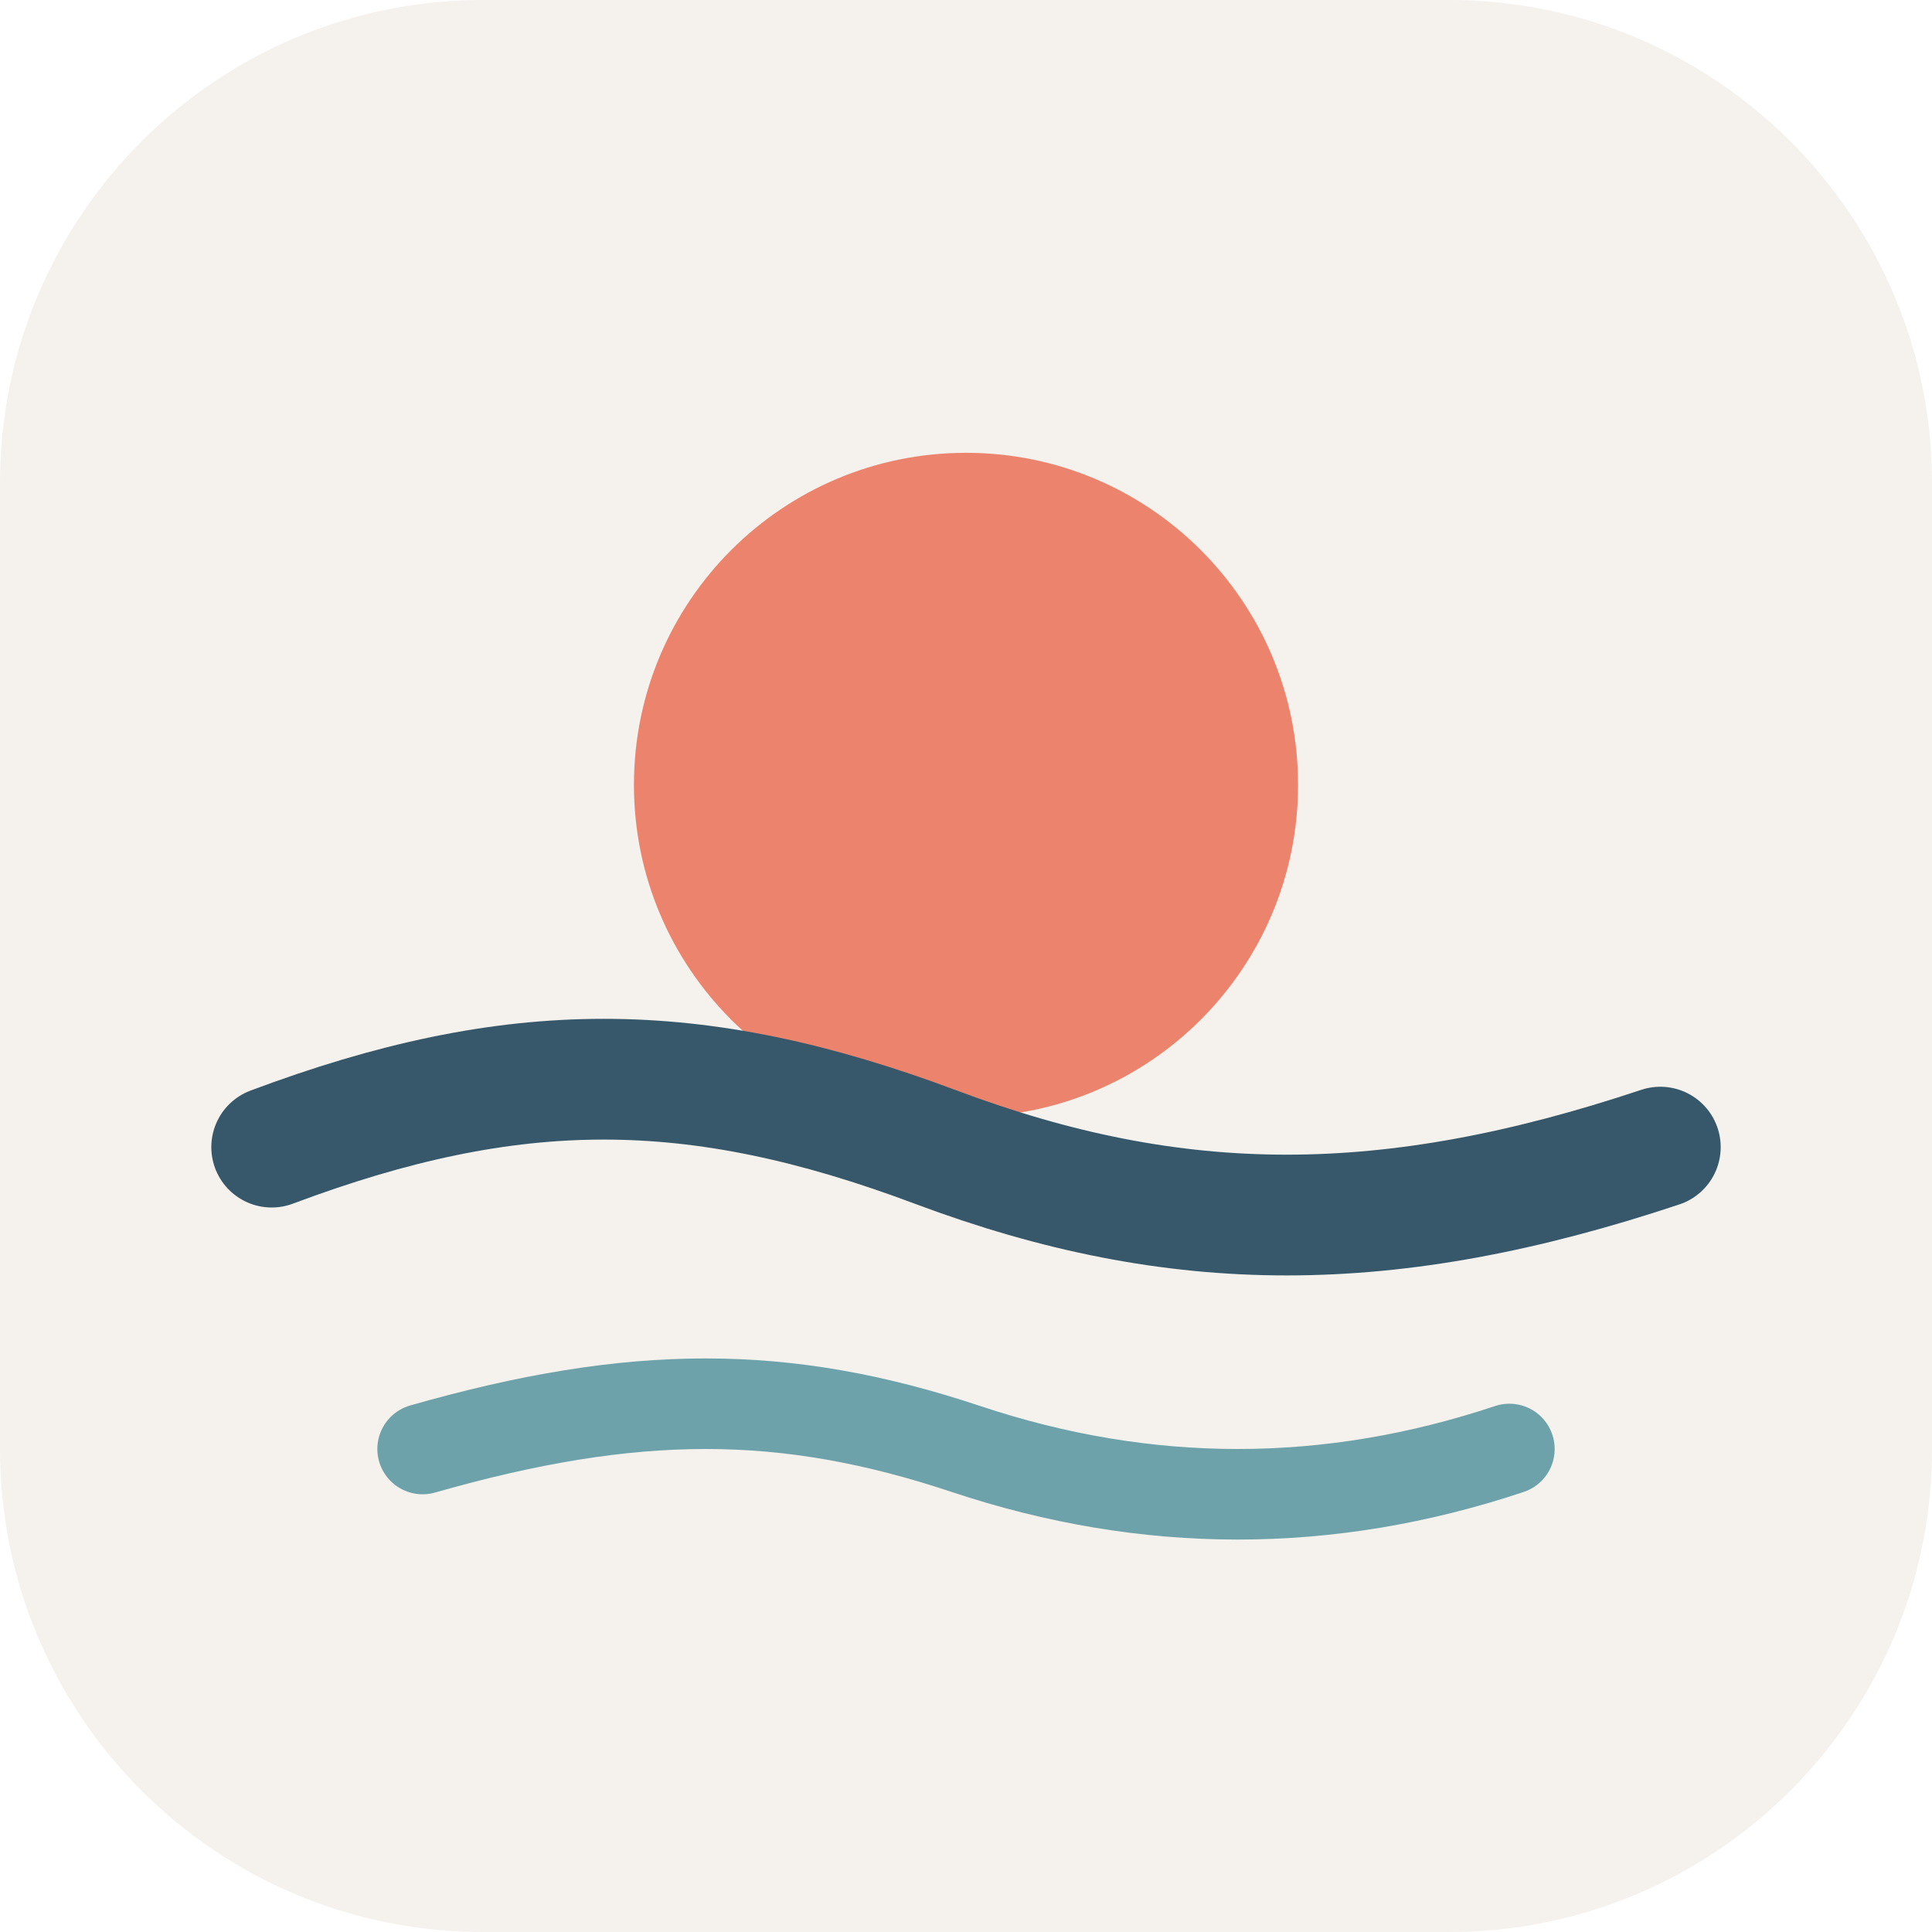
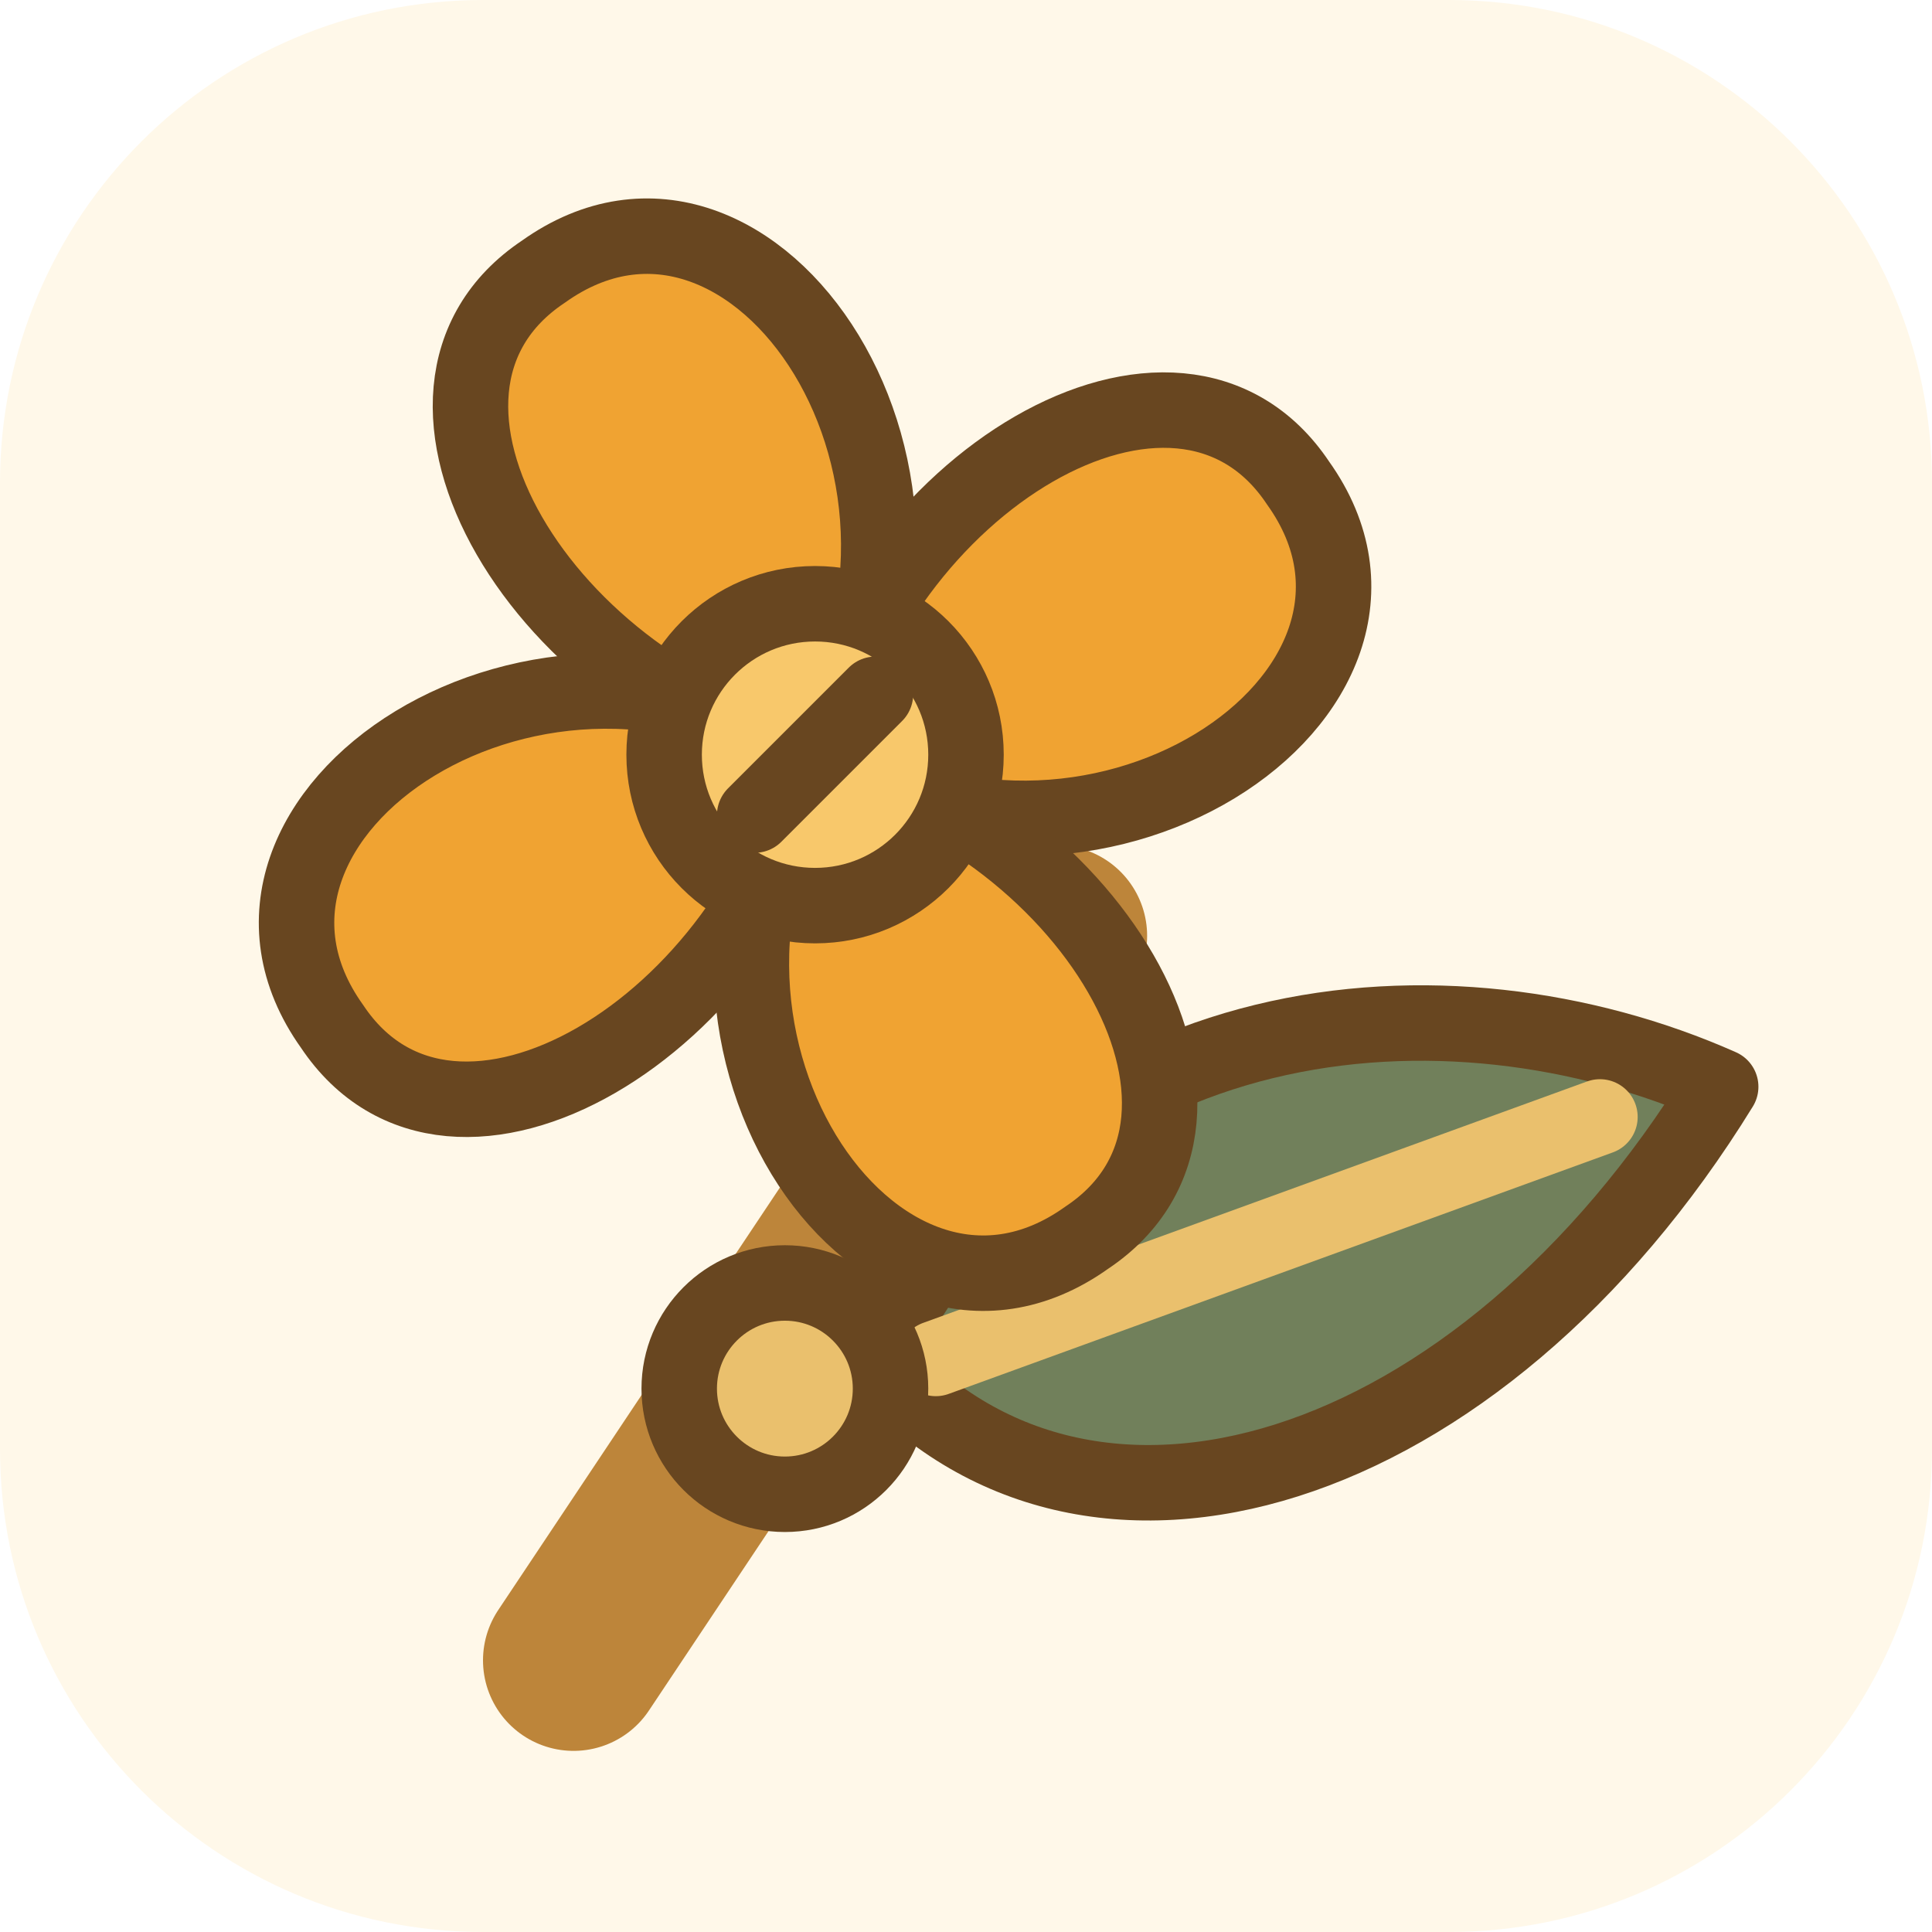
- <svg xmlns="http://www.w3.org/2000/svg" viewBox="0 0 64 64" role="img" aria-label="Kinmokusei">
-   <rect width="64" height="64" rx="16" fill="#f5f1ed" />
-   <circle cx="32" cy="26" r="11" fill="#ec846d" />
-   <path d="M9 38c8-3 14-3 22 0s15 3 24 0" fill="none" stroke="#36586a" stroke-linecap="round" stroke-width="4" />
-   <path d="M14 48c7-2 12-2 18 0s12 2 18 0" fill="none" stroke="#6da2aa" stroke-linecap="round" stroke-width="3" />
+ <svg xmlns="http://www.w3.org/2000/svg" viewBox="0 0 64 64" role="img" aria-labelledby="title desc">
+   <rect width="64" height="64" rx="16" fill="#fff8e9" />
+   <defs>
+     <path id="petal" d="M0 0C-9-2-15-12-9-16C-2-21 6-9 0 0Z" />
+   </defs>
+   <g stroke="#684620" stroke-linecap="round" stroke-linejoin="round" stroke-width="2.5">
+     <path d="M19 55 35 31" fill="none" stroke="#bd853a" stroke-width="6" />
+     <path d="M29 45C35 33 48 32 57 36C49 49 36 53 29 45Z" fill="#71805b" />
+     <path d="m31 45 22-8" stroke="#eac06d" />
+     <g fill="#f0a332" transform="translate(27 25)">
+       <use href="#petal" />
+       <use href="#petal" transform="rotate(90)" />
+       <use href="#petal" transform="rotate(180)" />
+       <use href="#petal" transform="rotate(270)" />
+     </g>
+     <circle cx="27" cy="25" r="5" fill="#f8c86b" />
+     <path d="m25 27 4-4" fill="none" />
+     <circle cx="26" cy="46" r="3.5" fill="#eac06d" />
+   </g>
</svg>
